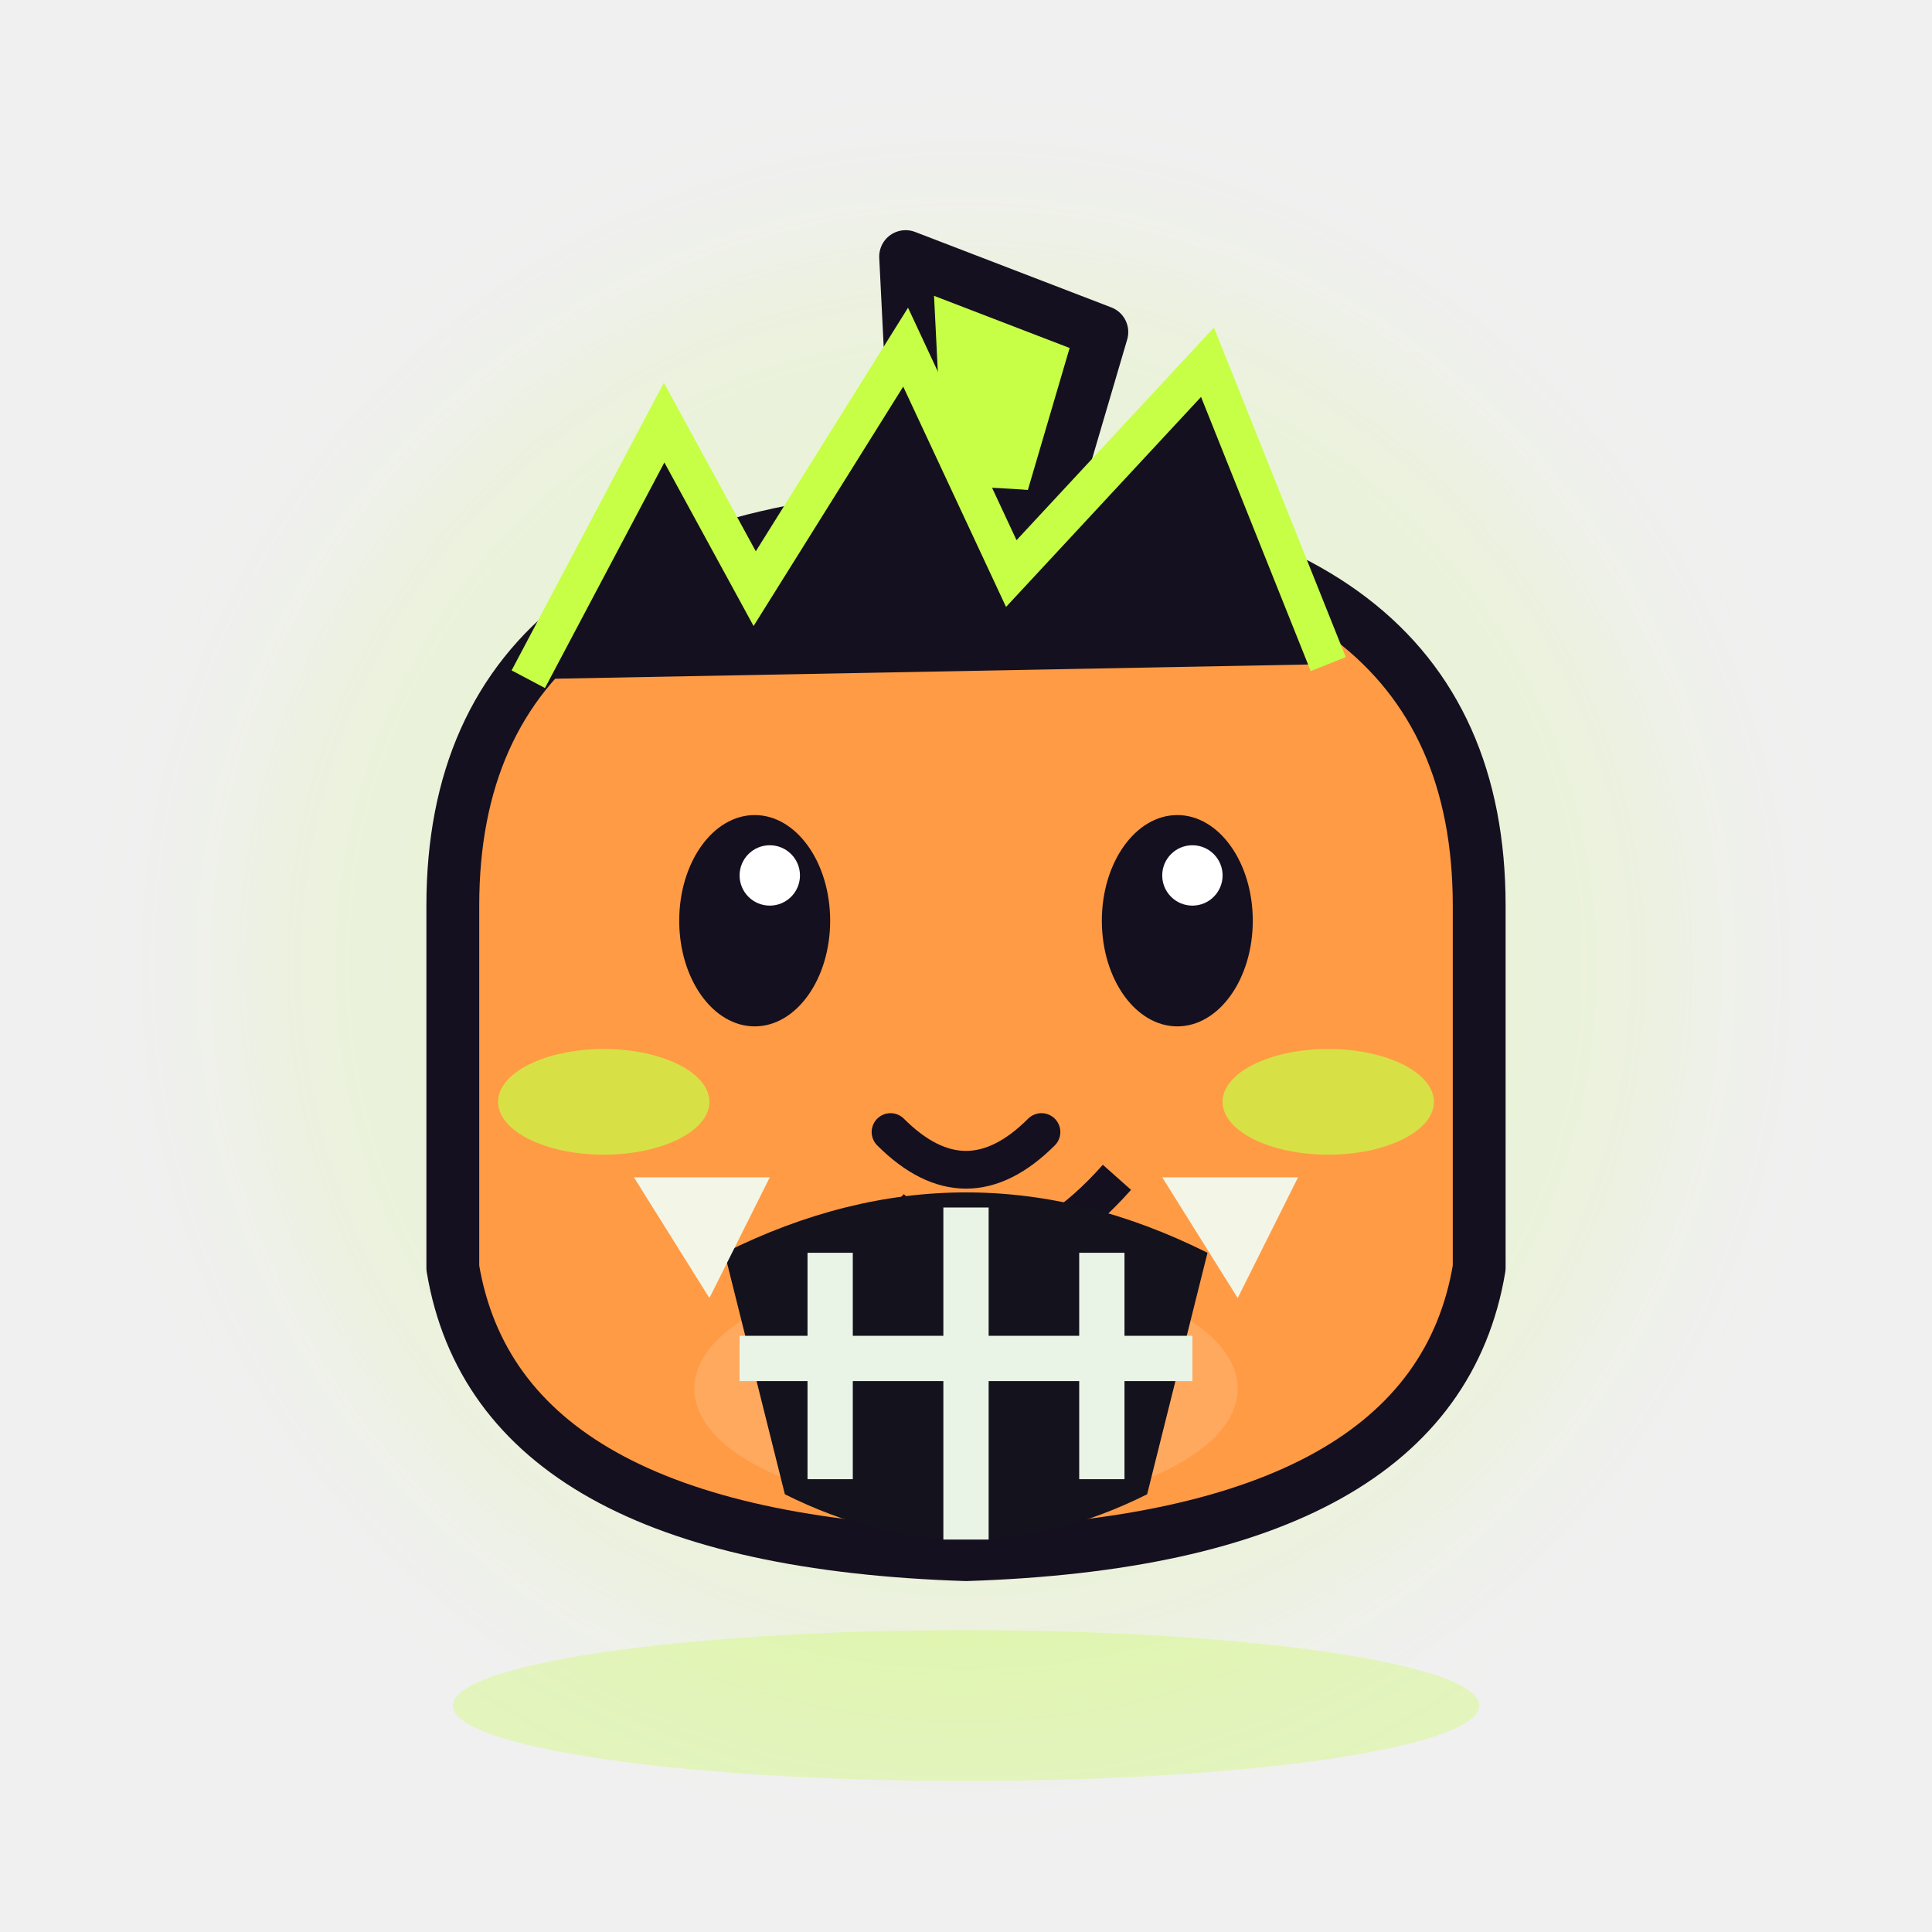
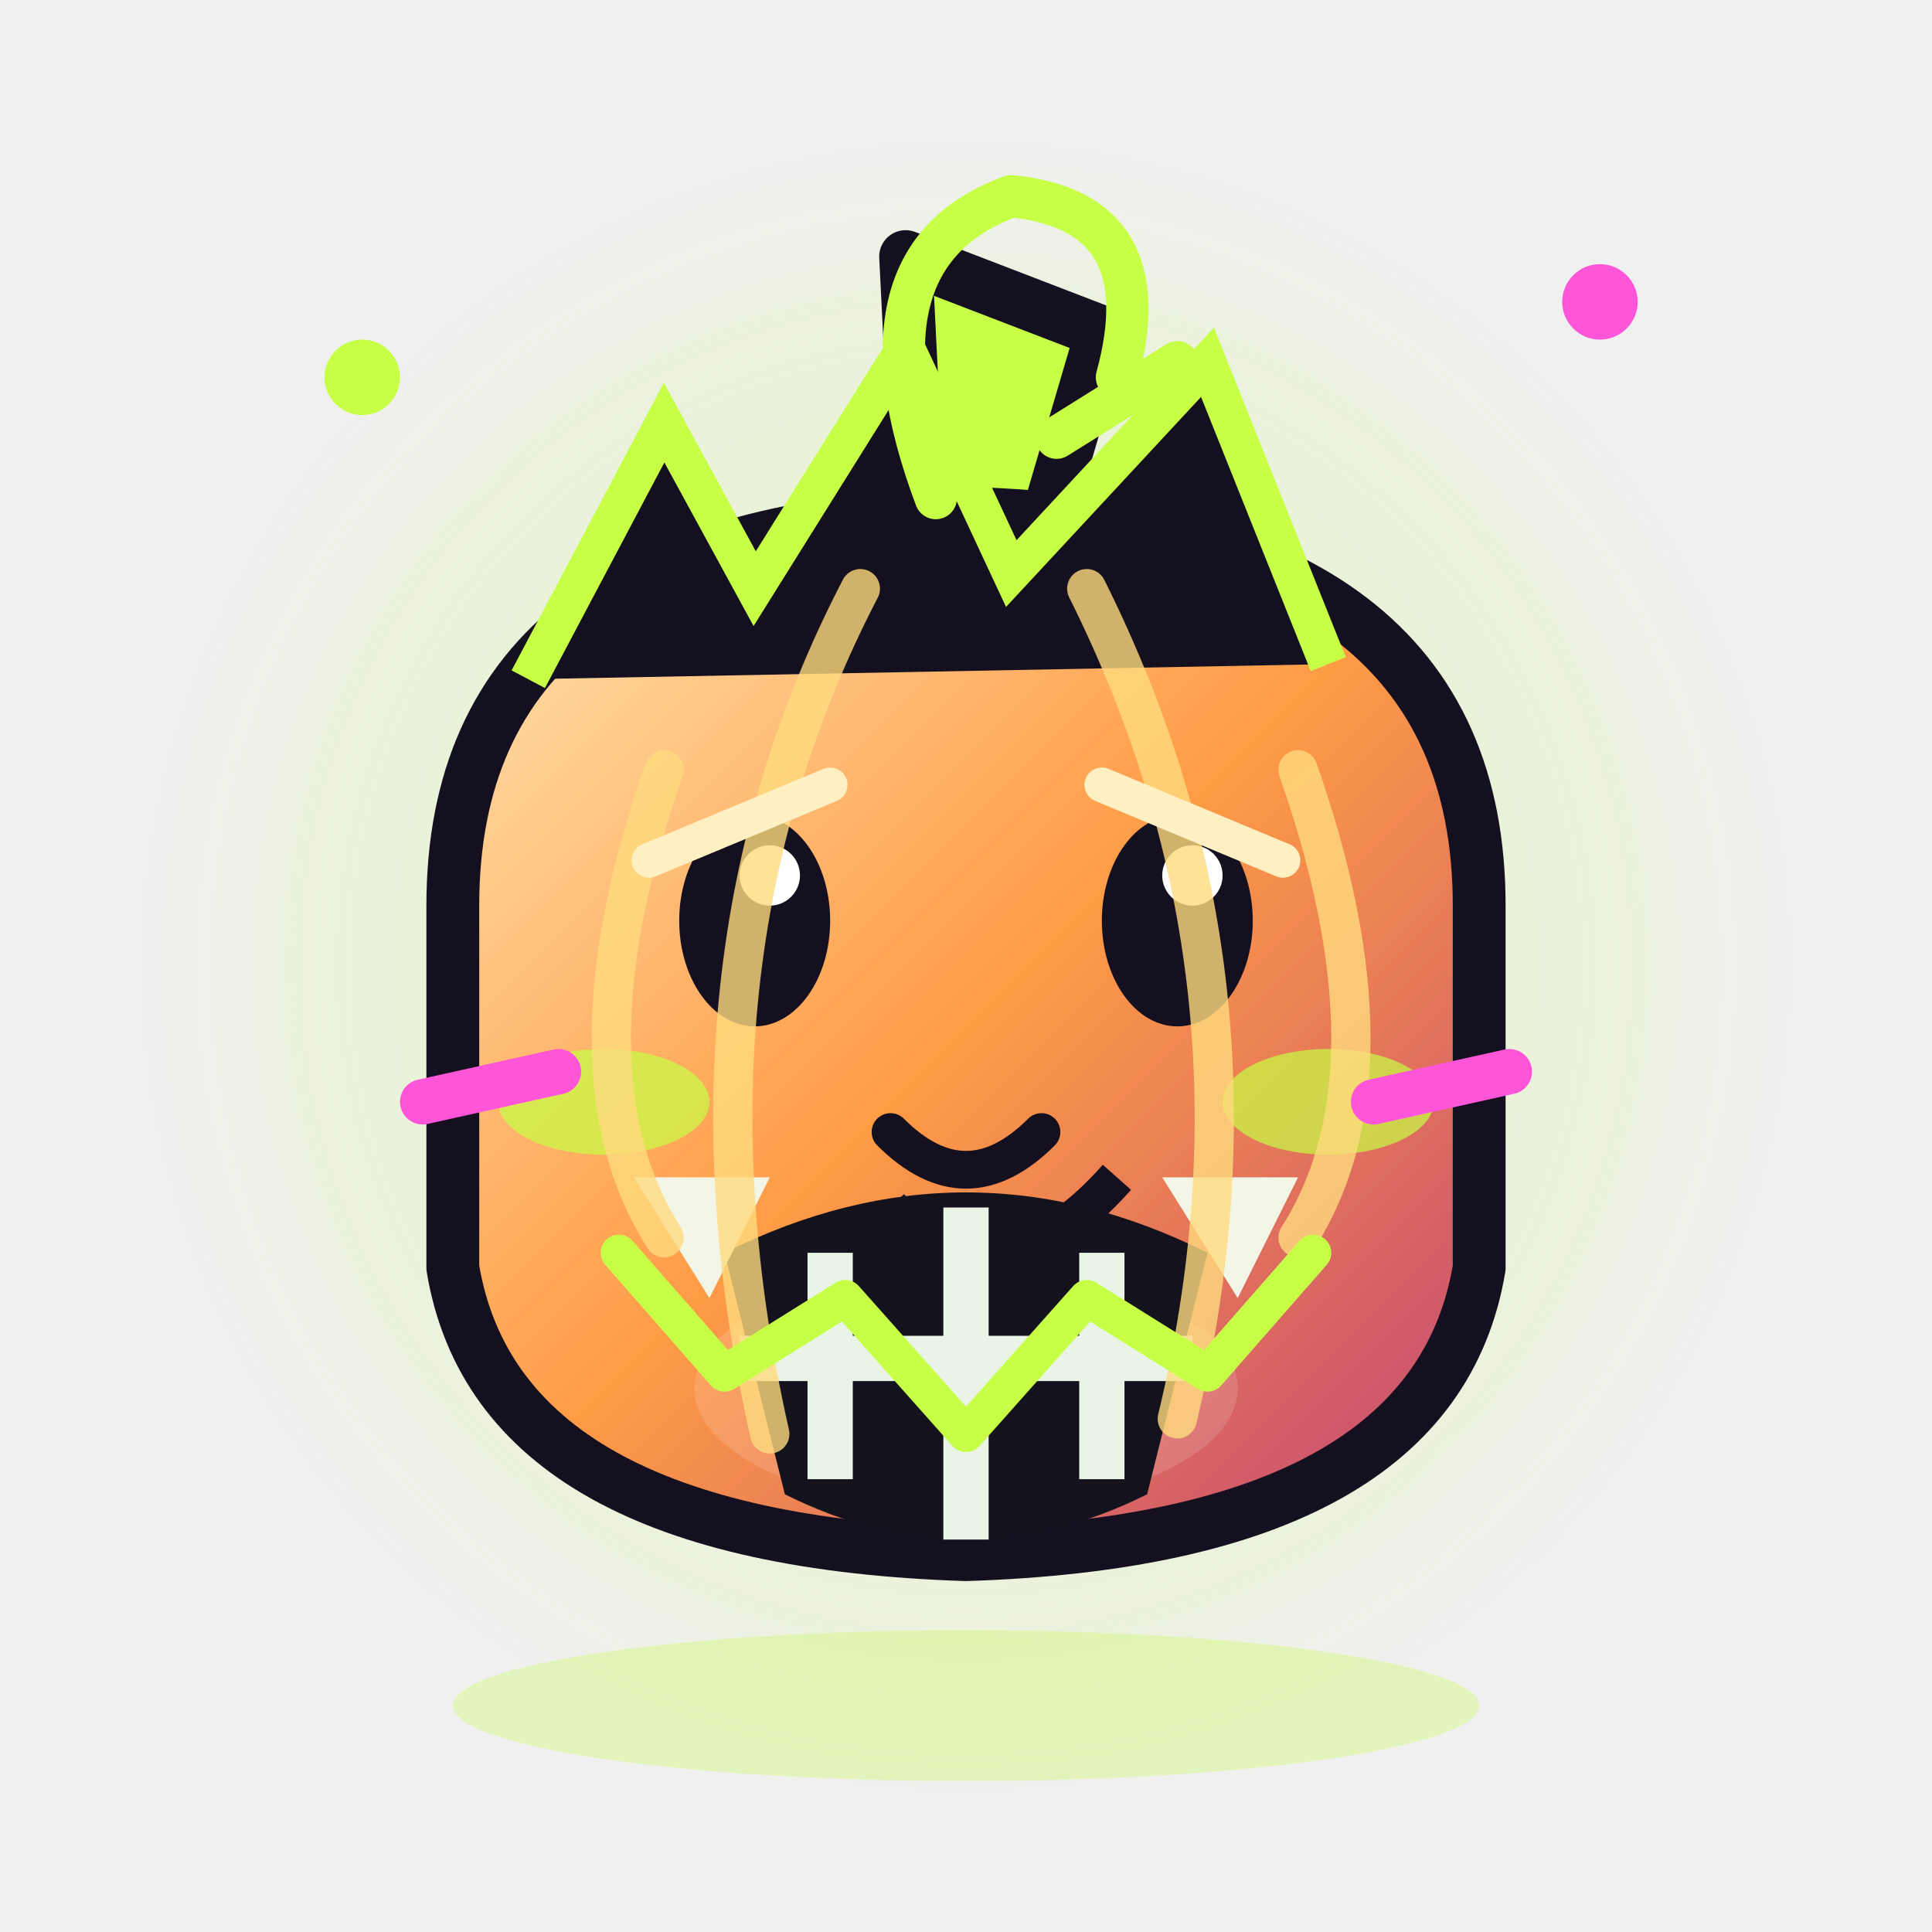
- <svg xmlns="http://www.w3.org/2000/svg" viewBox="0 0 128 128" role="img" aria-label="pumpkin original neon mascot">
+ <svg xmlns="http://www.w3.org/2000/svg" viewBox="0 0 128 128" role="img" aria-labelledby="title desc">
  <defs>
    <filter id="halo" x="-50%" y="-50%" width="200%" height="200%">
      <feGaussianBlur stdDeviation="5" />
    </filter>
+     <linearGradient id="modern" x1="0" y1="0" x2="1" y2="1">
+       <stop stop-color="#ffe7b4" />
+       <stop offset=".5" stop-color="#ff9b45" />
+       <stop offset="1" stop-color="#bf4277" />
+     </linearGradient>
  </defs>
  <style>@media(prefers-reduced-motion:no-preference){#mascot{transform-origin:64px 80px;animation:tilt 2.5s ease-in-out infinite}@keyframes tilt{0%,100%{transform:rotate(-3deg)}50%{transform:rotate(5deg)}}#wink{animation:wink 3s steps(1,end) infinite}@keyframes wink{0%,70%,100%{opacity:0}71%,82%{opacity:1}}}</style>
  <g id="mascot">
    <ellipse cx="64" cy="113" rx="34" ry="5" fill="#c6ff45" opacity=".3" />
    <circle cx="64" cy="64" r="48" fill="#c6ff45" opacity=".13" filter="url(#halo)" />
    <path d="M61 37 60 17 73 22 68 39" fill="#c6ff45" stroke="#15101f" stroke-width="3.5" stroke-linejoin="round" />
    <path d="M42 45Q30 65 43 94M86 45Q98 65 85 94" stroke="#ffe3a0" stroke-width="3" opacity=".7" fill="none" />
-     <path d="M30 60 Q30 35 64 34 Q98 35 98 60 L98 84 Q95 102 64 103 Q33 102 30 84Z" fill="#ff9b45" stroke="#15101f" stroke-width="3.5" stroke-linejoin="round" />
+     <path d="M30 60 Q30 35 64 34 Q98 35 98 60 L98 84 Q95 102 64 103 Q33 102 30 84Z" fill="url(#modern)" stroke="#15101f" stroke-width="3.5" stroke-linejoin="round" />
    <ellipse cx="64" cy="92" rx="18" ry="8" fill="#fff" opacity=".14" />
    <ellipse cx="50" cy="61" rx="5" ry="7" fill="#15101f" />
    <ellipse cx="78" cy="61" rx="5" ry="7" fill="#15101f" />
    <circle cx="51" cy="58" r="2" fill="#fff" />
    <circle cx="79" cy="58" r="2" fill="#fff" />
    <path d="M59 75 Q64 80 69 75" fill="none" stroke="#15101f" stroke-width="2.5" stroke-linecap="round" />
    <ellipse cx="40" cy="73" rx="7" ry="3.5" fill="#c6ff45" opacity=".7" />
    <ellipse cx="88" cy="73" rx="7" ry="3.5" fill="#c6ff45" opacity=".7" />
    <path d="M54 89Q64 96 74 89" stroke="#c6ff45" stroke-width="3" fill="none" stroke-linecap="round" />
    <g id="wink" opacity="0">
      <ellipse cx="50" cy="61" rx="9" ry="10" fill="#ff85ce" />
      <path d="M44 62q6 -5 12 0" fill="none" stroke="#15101f" stroke-width="3.5" stroke-linecap="round" />
    </g>
    <path d="M59 80q7 7 15-2" fill="none" stroke="#15101f" stroke-width="2.5" />
    <g aria-hidden="true">
      <path d="M48 83Q64 75 80 83L76 99Q64 105 52 99Z" fill="#13121d" />
      <path d="M55 83v15M64 80v22M73 83v15M49 90h30" stroke="#e9f4e6" stroke-width="3" />
      <path d="M35 45 44 28 50 39 60 23 67 38 80 24 88 44" fill="#15101f" stroke="#c6ff45" stroke-width="2.5" />
      <path d="M42 78h9l-4 8zM77 78h9l-4 8z" fill="#f3f6e6" />
    </g>
+     <g id="remaster-details" stroke-linejoin="round" stroke-linecap="round">
+       <path d="M57 39q-13 25-6 56M72 39q13 26 6 55M44 51q-7 20 0 31m42-31q7 20 0 31" fill="none" stroke="#ffdb7e" stroke-width="2.6" opacity=".8" />
+       <path d="M62 33q-6-16 5-20 10 1 7 12m-4 4 8-5" fill="none" stroke="#c6ff45" stroke-width="2.8" />
+       <path d="m41 83 7 8 8-5 8 9 8-9 8 5 7-8" stroke="#c6ff45" stroke-width="2.4" fill="none" />
+       <path d="m43 57 12-5m18 0 12 5" stroke="#fff0c3" stroke-width="2.3" />
+       <path d="m37 71-9 2m72-2-9 2" stroke="#ff55d8" stroke-width="3" />
+       <circle cx="24" cy="25" r="2.5" fill="#c6ff45" />
+       <circle cx="106" cy="20" r="2.5" fill="#ff55d8" />
+     </g>
  </g>
</svg>
